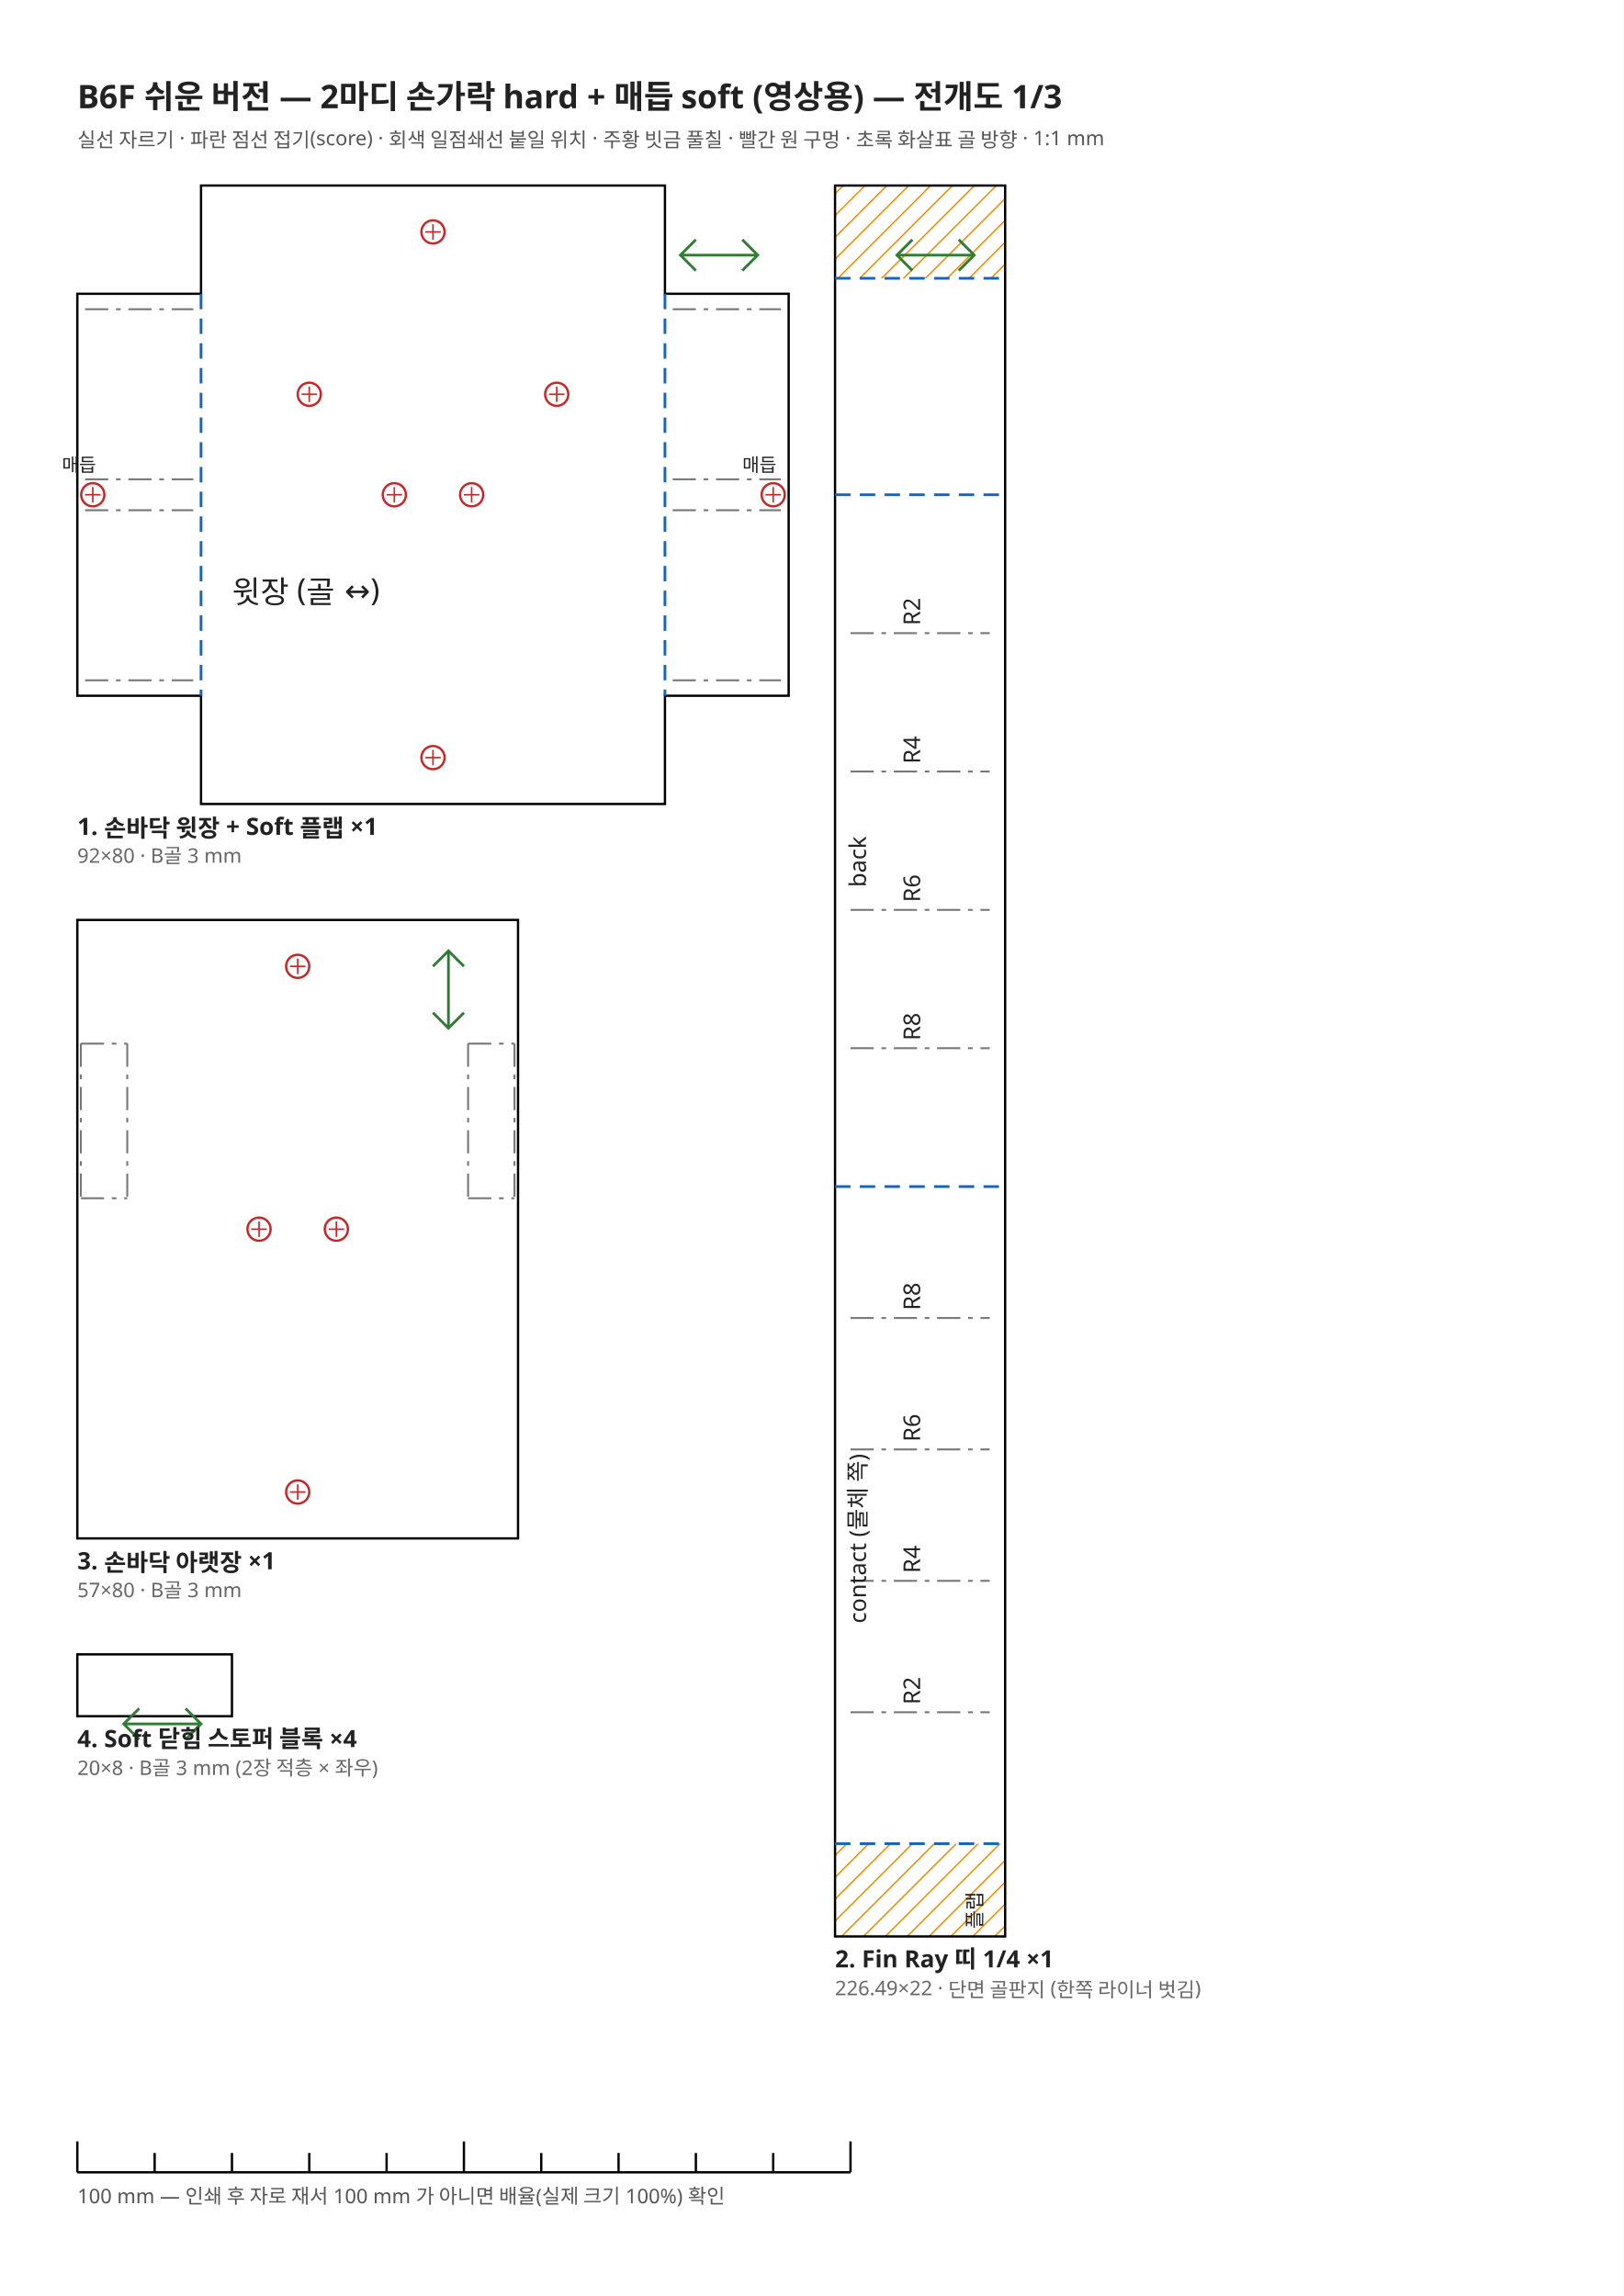
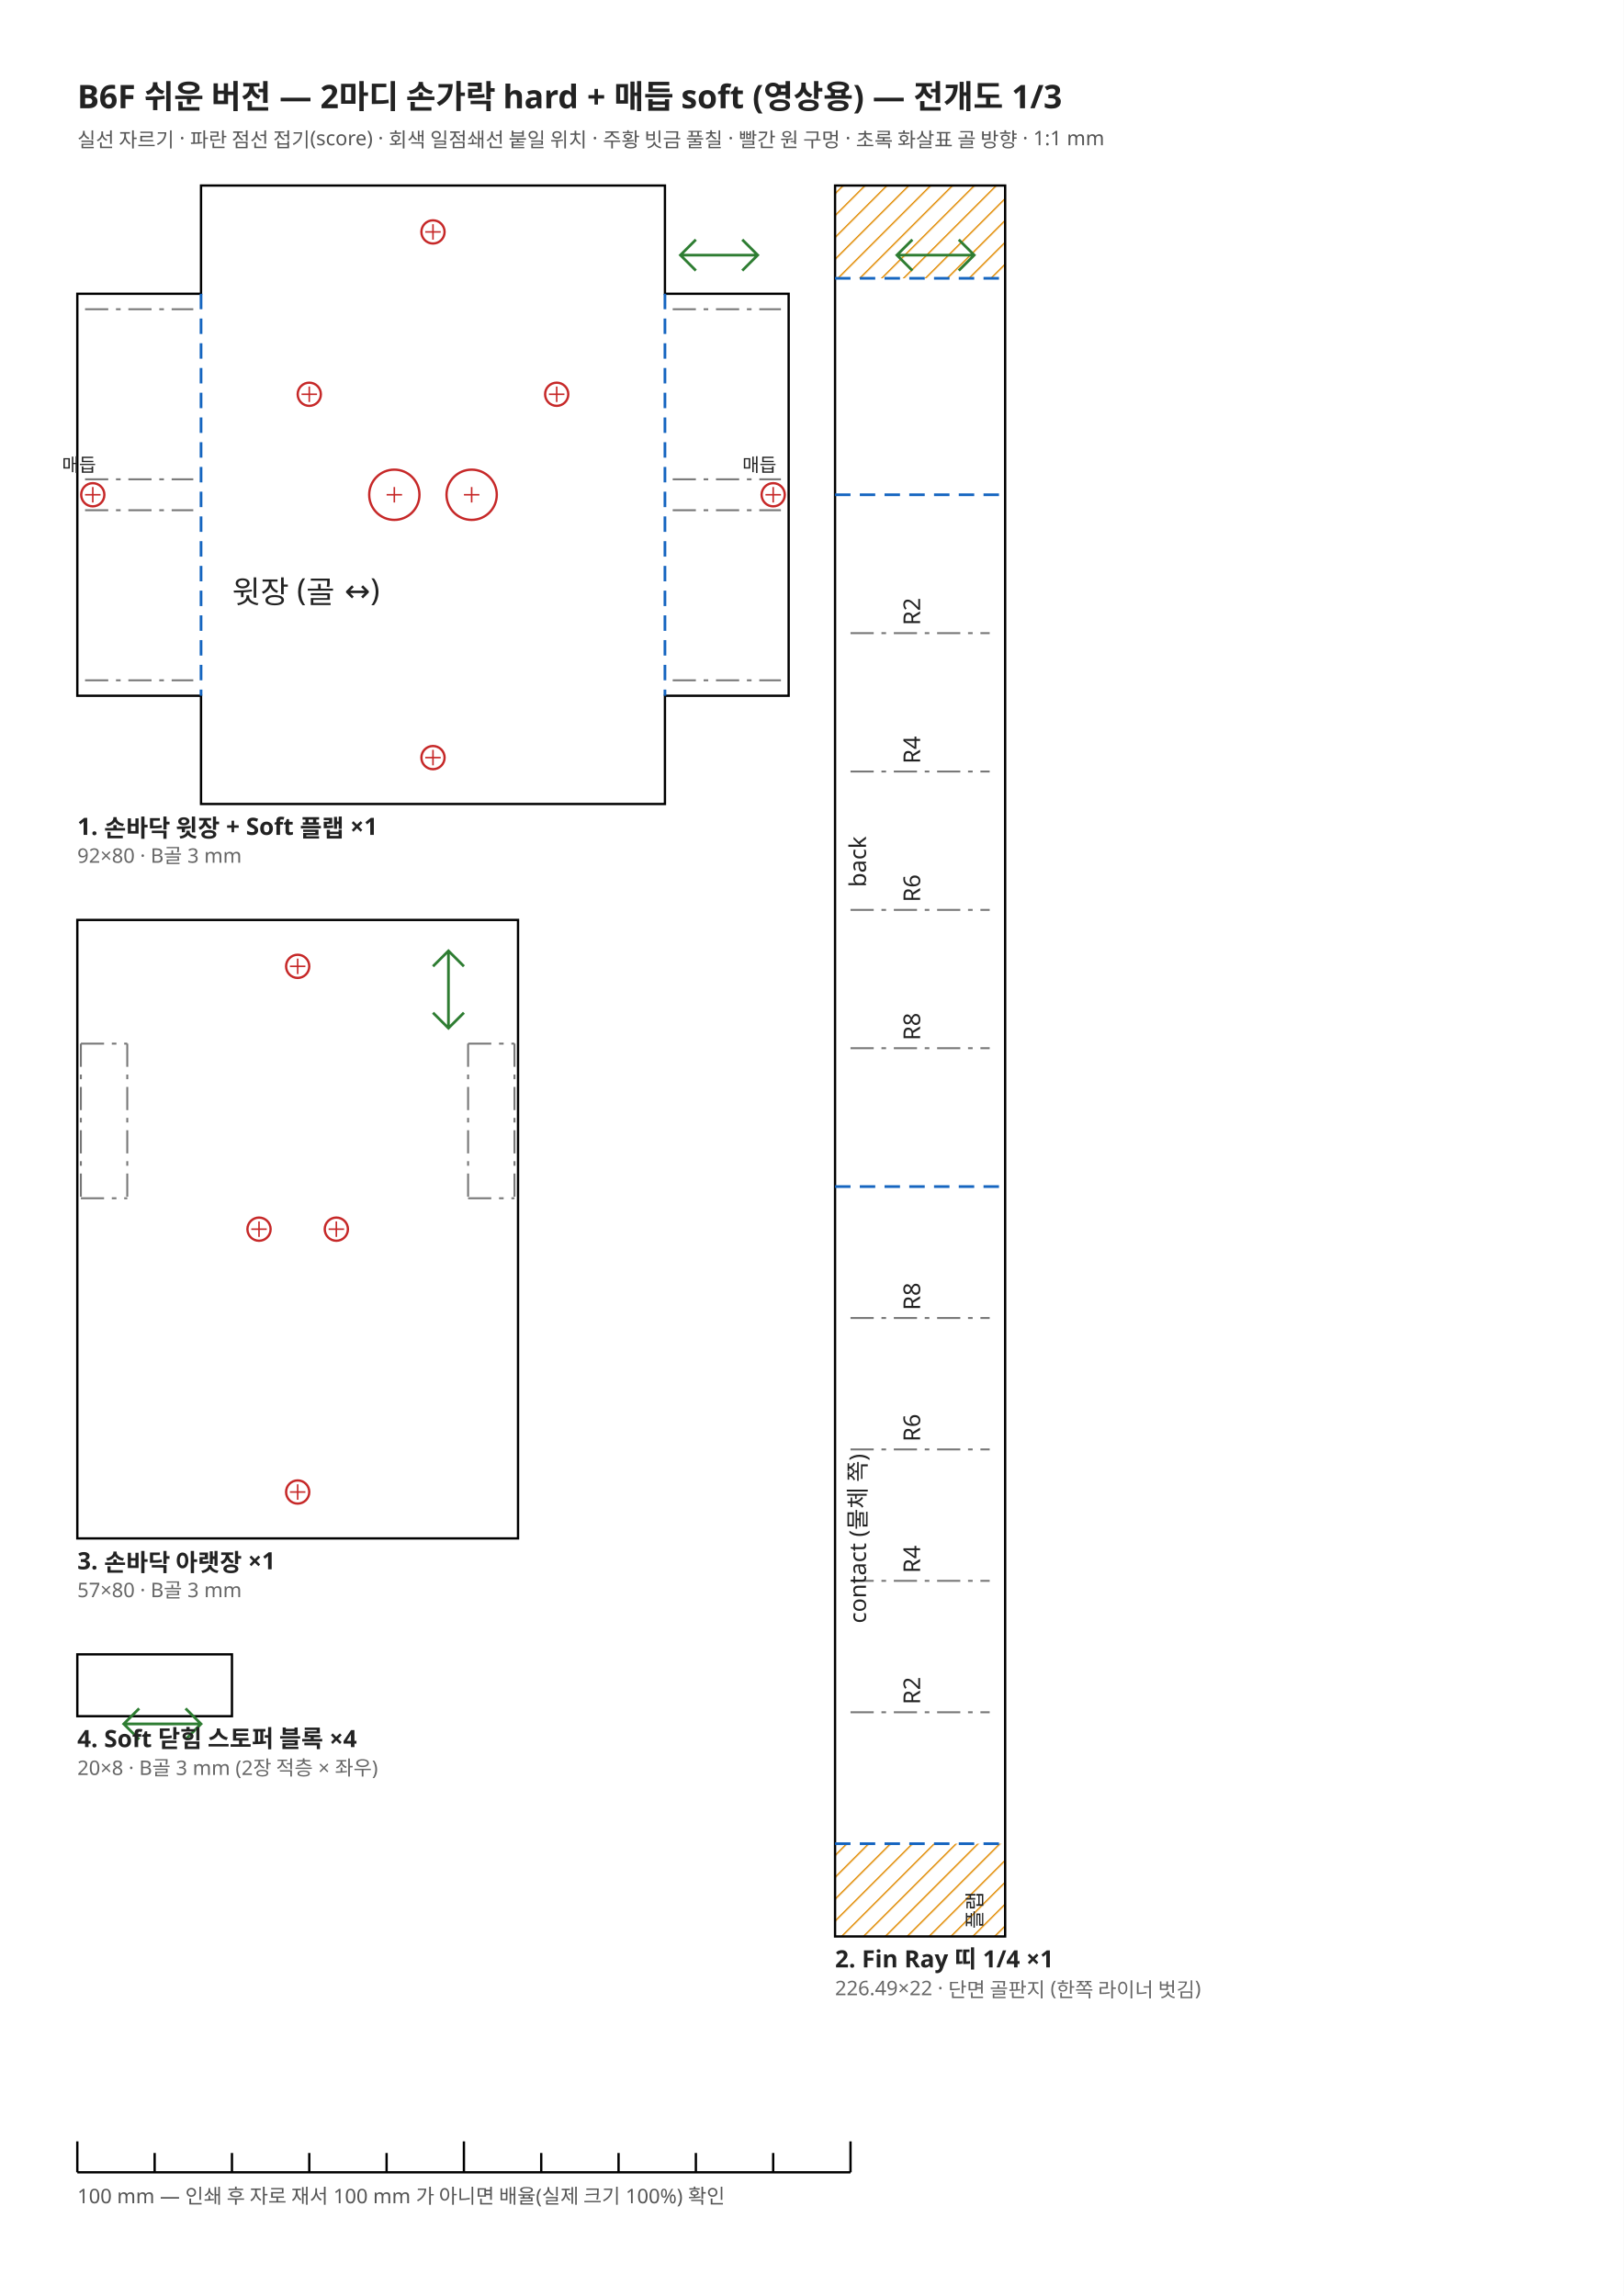
<svg xmlns="http://www.w3.org/2000/svg" width="210mm" height="297mm" viewBox="0 0 210 297">
  <defs>
    <pattern id="hatch" width="2" height="2" patternUnits="userSpaceOnUse" patternTransform="rotate(45)">
      <path d="M0 0V2" stroke="#e08a00" stroke-width=".35" />
    </pattern>
  </defs>
  <style>
.cut{fill:none;stroke:#000;stroke-width:.3}
.score{fill:none;stroke:#1565c0;stroke-width:.35;stroke-dasharray:2 1.2}
.mark{fill:none;stroke:#777;stroke-width:.25;stroke-dasharray:3 1 .6 1}
.glue{fill:url(#hatch);stroke:none}
.hole{fill:none;stroke:#c62828;stroke-width:.3}
.cross{stroke:#c62828;stroke-width:.2}
.flute{fill:none;stroke:#2e7d32;stroke-width:.35}
text{font-family:"WenQuanYi Zen Hei","IBM Plex Sans KR","Apple SD Gothic Neo","Malgun Gothic",sans-serif;fill:#222}
.lbl{font-size:3.1px;font-weight:bold}.dim{font-size:2.6px;fill:#666}
.hdr{font-size:4.2px;font-weight:bold}.small{font-size:2.6px;fill:#555}
</style>
  <rect width="210" height="297" fill="#fff" />
  <text class="hdr" x="10" y="14">B6F 쉬운 버전 — 2마디 손가락 hard + 매듭 soft (영상용) — 전개도 1/3</text>
  <text class="small" x="10" y="19">실선 자르기 · 파란 점선 접기(score) · 회색 일점쇄선 붙일 위치 · 주황 빗금 풀칠 · 빨간 원 구멍 · 초록 화살표 골 방향 · 1:1 mm</text>
  <polygon class="cut" points="10,38 26,38 26,24 86,24 86,38 102,38 102,90 86,90 86,104 26,104 26,90 10,90" />
  <polyline class="score" points="26,38 26,90" />
  <polyline class="score" points="86,38 86,90" />
  <polyline class="mark" points="11,40 25,40" />
  <polyline class="mark" points="11,62 25,62" />
  <polyline class="mark" points="11,66 25,66" />
  <polyline class="mark" points="11,88 25,88" />
  <polyline class="mark" points="87,40 101,40" />
  <polyline class="mark" points="87,62 101,62" />
  <polyline class="mark" points="87,66 101,66" />
  <polyline class="mark" points="87,88 101,88" />
-   <circle class="hole" cx="61" cy="64" r="1.5" />
+   <circle class="hole" cx="61" cy="64" r="3.25" />
  <path class="cross" d="M60 64h2M61 63v2" />
-   <circle class="hole" cx="51" cy="64" r="1.5" />
+   <circle class="hole" cx="51" cy="64" r="3.25" />
  <path class="cross" d="M50 64h2M51 63v2" />
  <circle class="hole" cx="56" cy="98" r="1.5" />
  <path class="cross" d="M55 98h2M56 97v2" />
  <circle class="hole" cx="56" cy="30" r="1.5" />
  <path class="cross" d="M55 30h2M56 29v2" />
  <circle class="hole" cx="12" cy="64" r="1.5" />
  <path class="cross" d="M11 64h2M12 63v2" />
  <circle class="hole" cx="100" cy="64" r="1.5" />
  <path class="cross" d="M99 64h2M100 63v2" />
  <circle class="hole" cx="40" cy="51" r="1.5" />
  <path class="cross" d="M39 51h2M40 50v2" />
  <circle class="hole" cx="72" cy="51" r="1.5" />
  <path class="cross" d="M71 51h2M72 50v2" />
  <text x="8" y="61" font-size="2.4">매듭</text>
  <text x="96" y="61" font-size="2.4">매듭</text>
  <text x="30" y="78" font-size="4">윗장 (골 ↔)</text>
  <path class="flute" d="M88 33H98M96 31L98 33L96 35M90 31L88 33L90 35" />
  <text class="lbl" x="10" y="108">1. 손바닥 윗장 + Soft 플랩 ×1</text>
  <text class="dim" x="10" y="111.6">92×80 · B골 3 mm</text>
  <polygon class="glue" points="108,250.49 108,238.49 130,238.49 130,250.49" />
  <polygon class="glue" points="108,36 108,24 130,24 130,36" />
  <polygon class="cut" points="108,250.49 108,24 130,24 130,250.49" />
  <polyline class="score" points="108,238.49 130,238.49" />
  <polyline class="score" points="108,153.49 130,153.49" />
  <polyline class="score" points="108,64 130,64" />
  <polyline class="score" points="108,36 130,36" />
  <polyline class="mark" points="110,221.49 128,221.49" />
  <polyline class="mark" points="110,81.9 128,81.9" />
  <polyline class="mark" points="110,204.49 128,204.49" />
  <polyline class="mark" points="110,99.8 128,99.8" />
  <polyline class="mark" points="110,187.49 128,187.49" />
  <polyline class="mark" points="110,117.7 128,117.7" />
  <polyline class="mark" points="110,170.49 128,170.49" />
  <polyline class="mark" points="110,135.59 128,135.59" />
  <text x="119" y="220.49" font-size="3" transform="rotate(-90 119 220.49)">R2</text>
  <text x="119" y="80.9" font-size="3" transform="rotate(-90 119 80.9)">R2</text>
  <text x="119" y="203.49" font-size="3" transform="rotate(-90 119 203.49)">R4</text>
  <text x="119" y="98.8" font-size="3" transform="rotate(-90 119 98.8)">R4</text>
  <text x="119" y="186.49" font-size="3" transform="rotate(-90 119 186.49)">R6</text>
  <text x="119" y="116.7" font-size="3" transform="rotate(-90 119 116.7)">R6</text>
  <text x="119" y="169.49" font-size="3" transform="rotate(-90 119 169.49)">R8</text>
  <text x="119" y="134.59" font-size="3" transform="rotate(-90 119 134.59)">R8</text>
  <text x="112" y="209.99" font-size="3" transform="rotate(-90 112 209.99)">contact (물체 쪽)</text>
  <text x="112" y="114.75" font-size="3" transform="rotate(-90 112 114.75)">back</text>
  <text x="127" y="249.49" font-size="2.6" transform="rotate(-90 127 249.49)">플랩</text>
  <path class="flute" d="M116 33H126M124 31L126 33L124 35M118 31L116 33L118 35" />
  <text class="lbl" x="108" y="254.49">2. Fin Ray 띠 1/4 ×1</text>
  <text class="dim" x="108" y="258.09">226.49×22 · 단면 골판지 (한쪽 라이너 벗김)</text>
  <polygon class="cut" points="10,119 67,119 67,199 10,199" />
  <polyline class="mark" points="60.54,135 66.54,135" />
  <polyline class="mark" points="60.54,155 66.54,155" />
  <polyline class="mark" points="60.54,135 60.54,155" />
  <polyline class="mark" points="66.54,135 66.54,155" />
  <polyline class="mark" points="10.46,135 16.46,135" />
  <polyline class="mark" points="10.46,155 16.46,155" />
  <polyline class="mark" points="10.46,135 10.46,155" />
  <polyline class="mark" points="16.46,135 16.46,155" />
  <circle class="hole" cx="43.5" cy="159" r="1.5" />
  <path class="cross" d="M42.5 159h2M43.5 158v2" />
  <circle class="hole" cx="33.5" cy="159" r="1.5" />
  <path class="cross" d="M32.5 159h2M33.5 158v2" />
  <circle class="hole" cx="38.5" cy="193" r="1.5" />
  <path class="cross" d="M37.5 193h2M38.5 192v2" />
  <circle class="hole" cx="38.5" cy="125" r="1.5" />
  <path class="cross" d="M37.5 125h2M38.5 124v2" />
  <path class="flute" d="M58 123V133M56 131L58 133L60 131M56 125L58 123L60 125" />
  <text class="lbl" x="10" y="203">3. 손바닥 아랫장 ×1</text>
  <text class="dim" x="10" y="206.6">57×80 · B골 3 mm</text>
  <polygon class="cut" points="10,214 30,214 30,222 10,222" />
  <path class="flute" d="M16 223H26M24 221L26 223L24 225M18 221L16 223L18 225" />
  <text class="lbl" x="10" y="226">4. Soft 닫힘 스토퍼 블록 ×4</text>
  <text class="dim" x="10" y="229.6">20×8 · B골 3 mm (2장 적층 × 좌우)</text>
  <path class="cut" d="M10 281h100" />
  <path class="cut" d="M10 281v-4" />
  <path class="cut" d="M20 281v-2.5" />
  <path class="cut" d="M30 281v-2.5" />
  <path class="cut" d="M40 281v-2.5" />
  <path class="cut" d="M50 281v-2.5" />
  <path class="cut" d="M60 281v-4" />
  <path class="cut" d="M70 281v-2.5" />
  <path class="cut" d="M80 281v-2.5" />
  <path class="cut" d="M90 281v-2.5" />
  <path class="cut" d="M100 281v-2.5" />
  <path class="cut" d="M110 281v-4" />
  <text class="small" x="10" y="285">100 mm — 인쇄 후 자로 재서 100 mm 가 아니면 배율(실제 크기 100%) 확인</text>
</svg>
